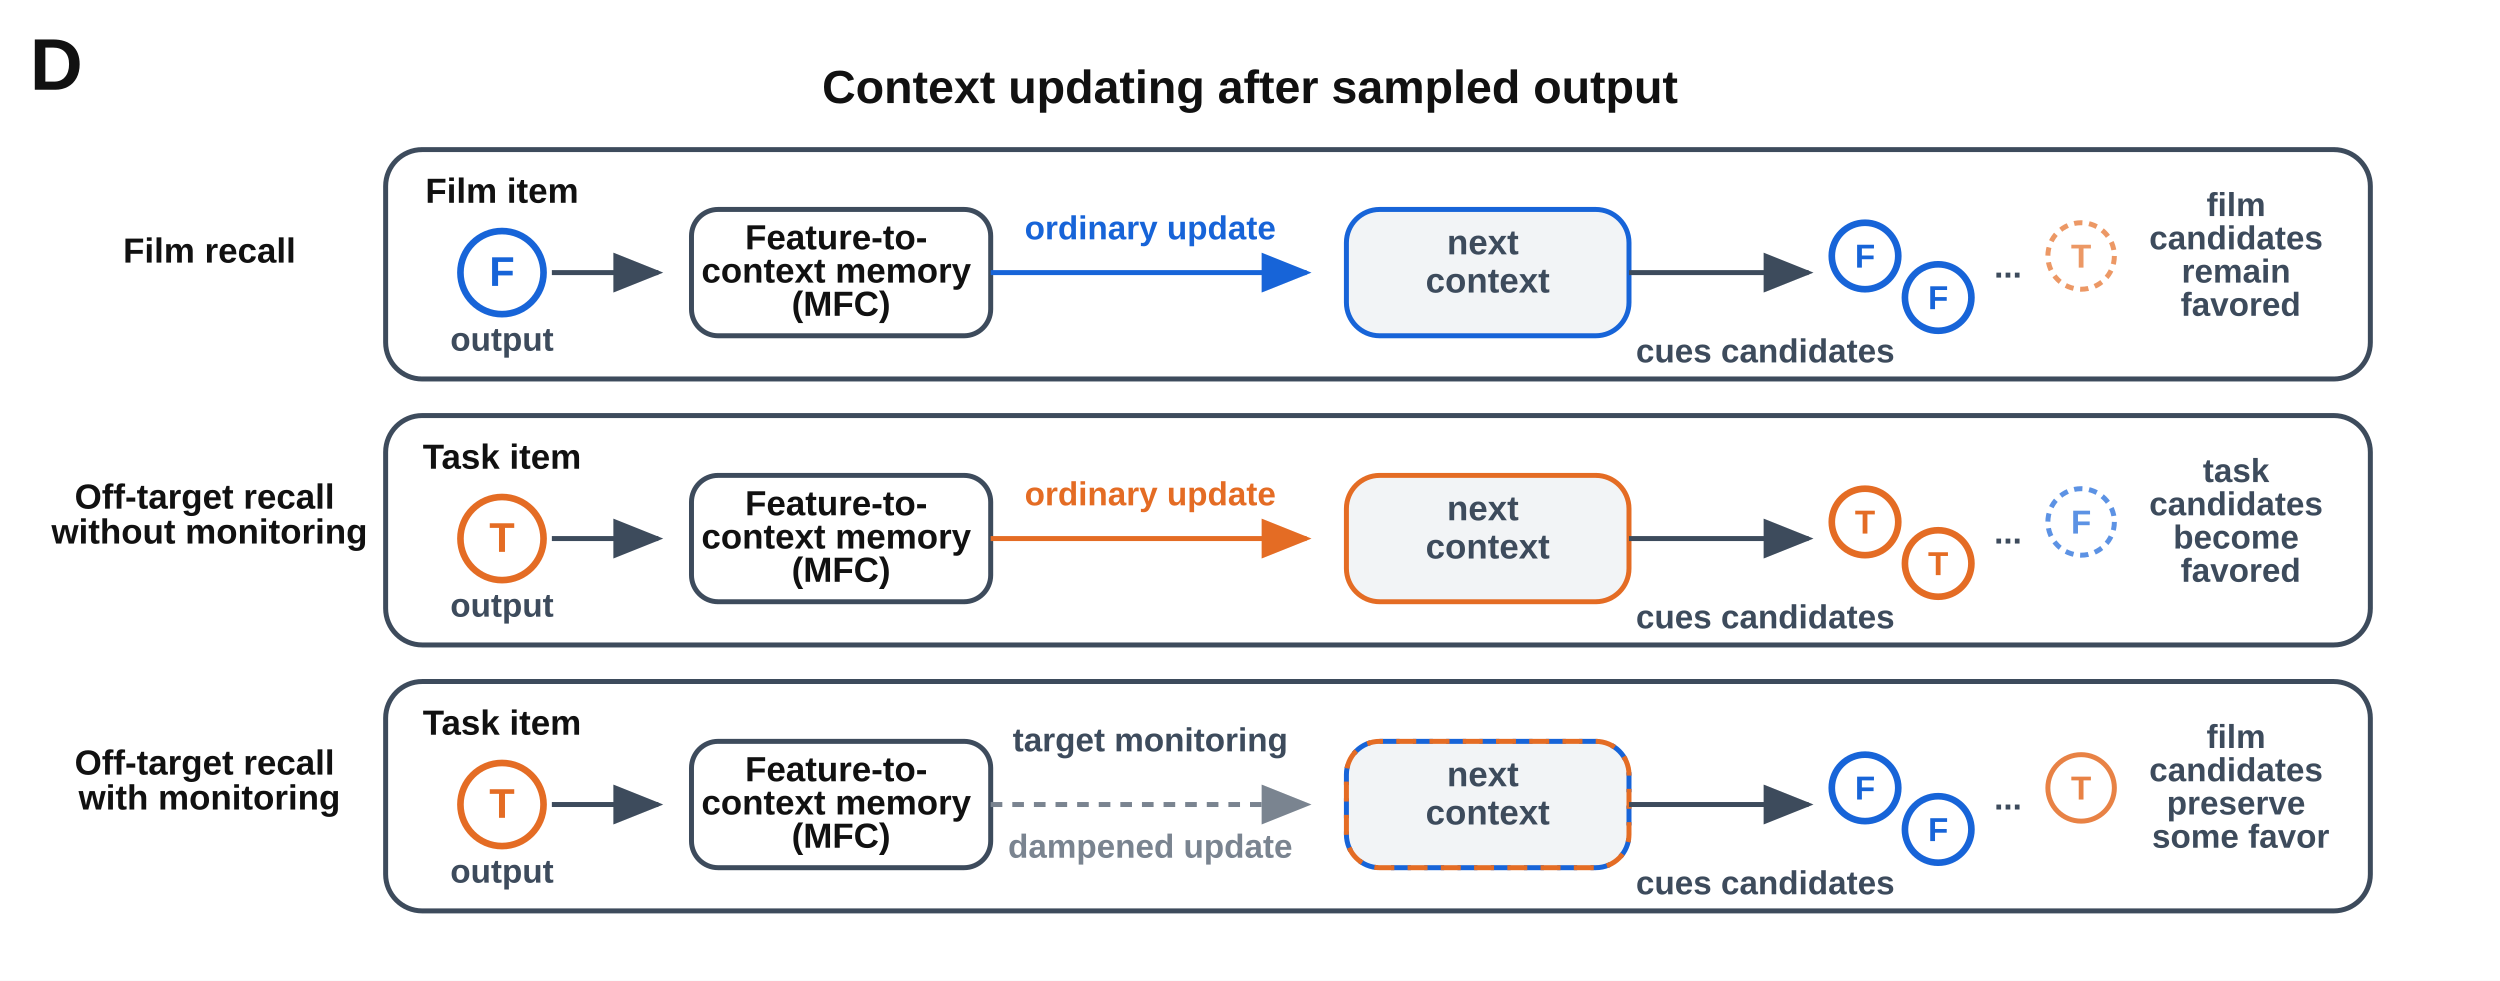
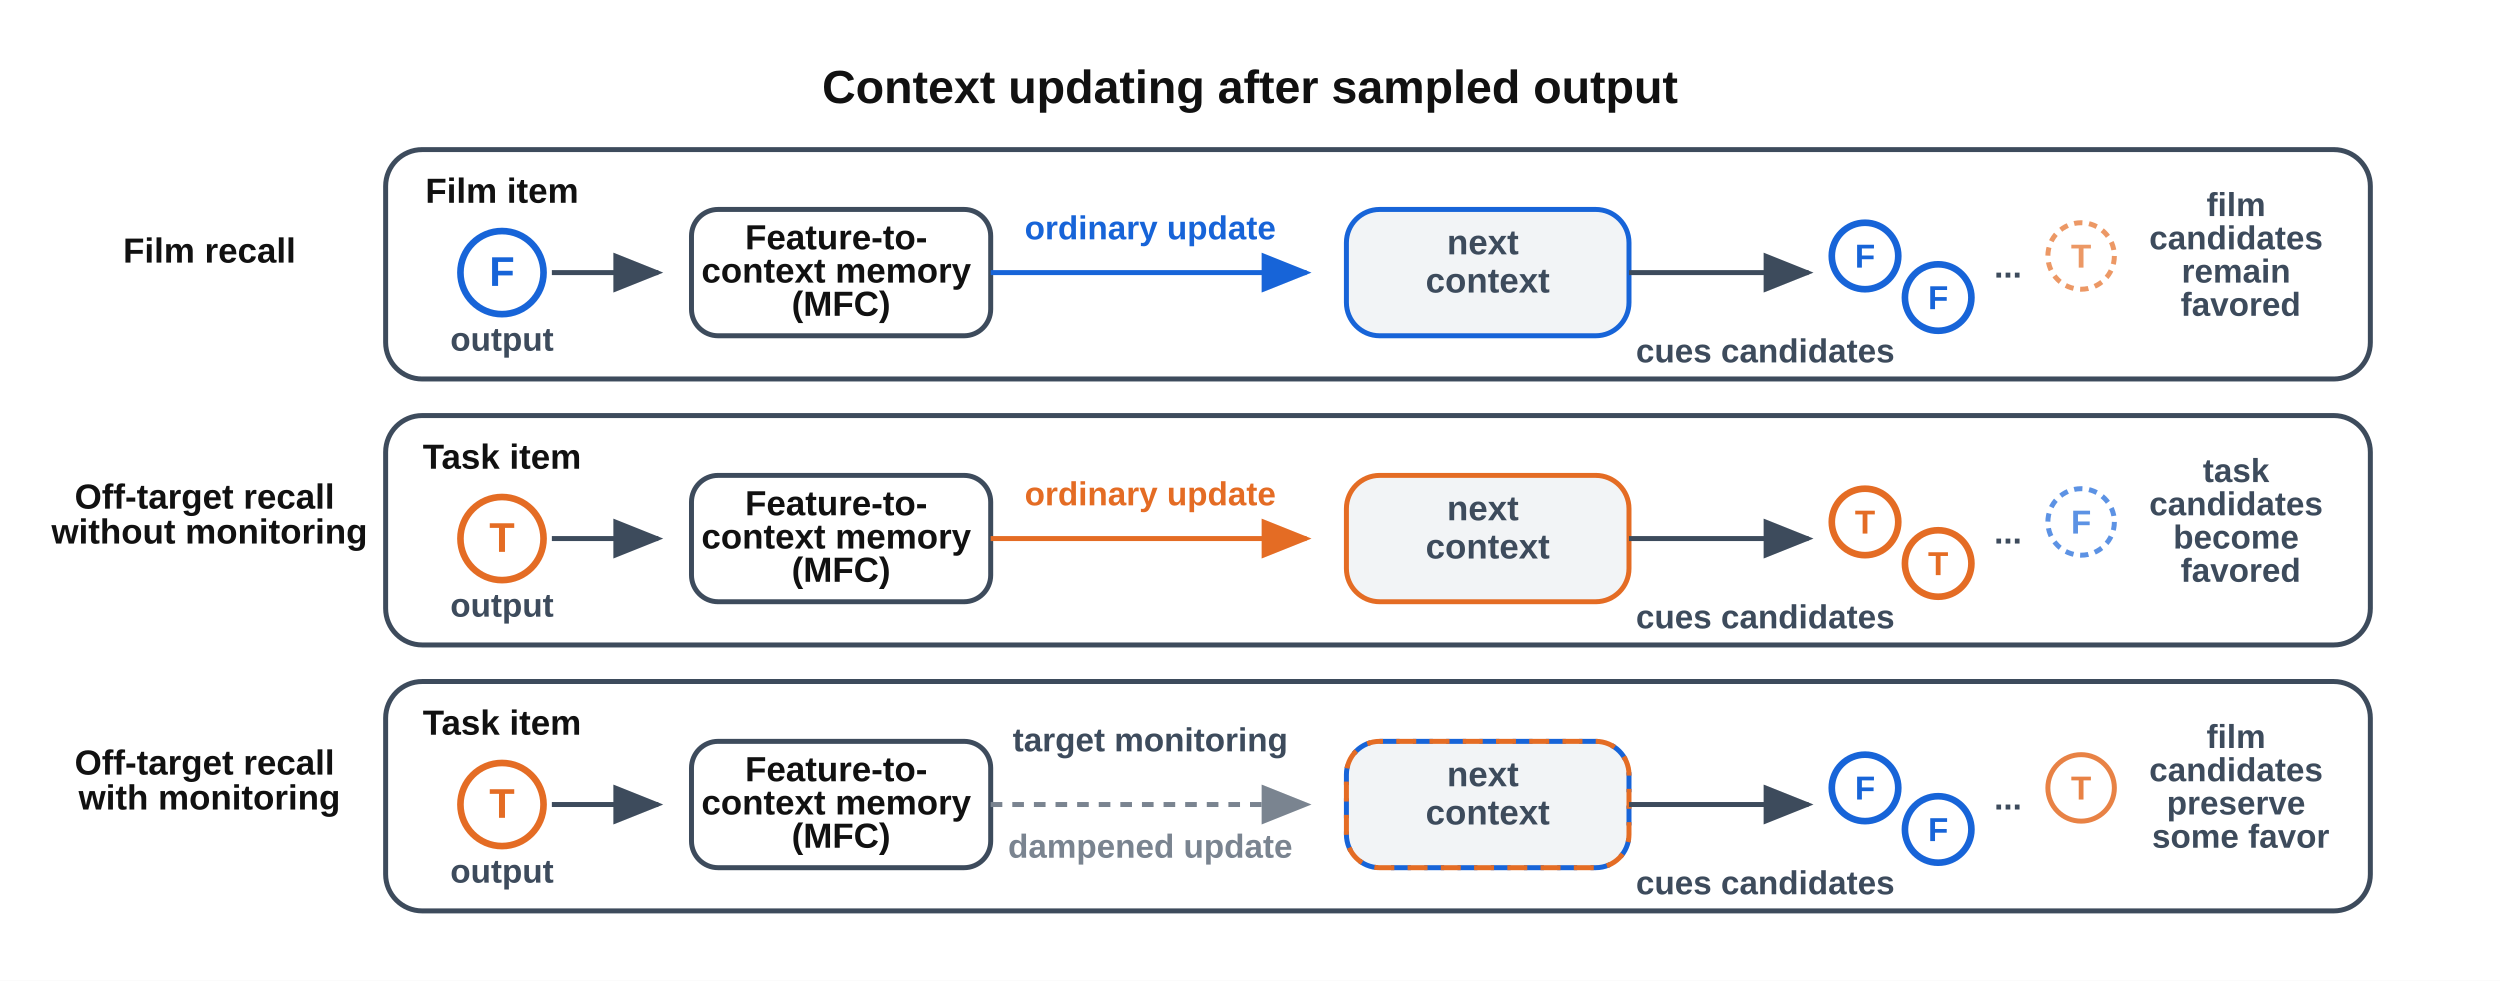
<svg xmlns="http://www.w3.org/2000/svg" viewBox="0 0 1504 590" width="1504" height="590" font-family="Arial, Helvetica, sans-serif">
  <defs>
    <marker id="arrow" markerWidth="10" markerHeight="8" refX="9" refY="4" orient="auto">
      <path d="M0,0 L10,4 L0,8 Z" fill="#3D4B5C" />
    </marker>
    <marker id="arrow-film" markerWidth="10" markerHeight="8" refX="9" refY="4" orient="auto">
      <path d="M0,0 L10,4 L0,8 Z" fill="#1764D8" />
    </marker>
    <marker id="arrow-task" markerWidth="10" markerHeight="8" refX="9" refY="4" orient="auto">
      <path d="M0,0 L10,4 L0,8 Z" fill="#E46C24" />
    </marker>
    <marker id="arrow-gray" markerWidth="10" markerHeight="8" refX="9" refY="4" orient="auto">
      <path d="M0,0 L10,4 L0,8 Z" fill="#7A8490" />
    </marker>
  </defs>
  <rect x="0" y="0" width="1504" height="590" fill="white" />
-   <text x="18" y="54" font-size="44" font-weight="700" fill="#111111" text-anchor="start">
-     <tspan x="18" dy="0">D</tspan>
-   </text>
  <text x="752" y="62" font-size="28" font-weight="700" fill="#111111" text-anchor="middle">
    <tspan x="752" dy="0">Context updating after sampled output</tspan>
  </text>
  <text x="126" y="158" font-size="21" font-weight="700" fill="#111111" text-anchor="middle">
    <tspan x="126" dy="0">Film recall</tspan>
  </text>
  <text x="126" y="306" font-size="21" font-weight="700" fill="#111111" text-anchor="middle">
    <tspan x="126" dy="0">Off-target recall</tspan>
    <tspan x="126" dy="21">without monitoring</tspan>
  </text>
  <text x="126" y="466" font-size="21" font-weight="700" fill="#111111" text-anchor="middle">
    <tspan x="126" dy="0">Off-target recall</tspan>
    <tspan x="126" dy="21">with monitoring</tspan>
  </text>
  <rect x="232" y="90" width="1194" height="138" rx="22" fill="white" stroke="#3D4B5C" stroke-width="3" />
  <rect x="232" y="250" width="1194" height="138" rx="22" fill="white" stroke="#3D4B5C" stroke-width="3" />
  <rect x="232" y="410" width="1194" height="138" rx="22" fill="white" stroke="#3D4B5C" stroke-width="3" />
  <text x="302" y="122" font-size="21" font-weight="700" fill="#111111" text-anchor="middle">
    <tspan x="302" dy="0">Film item</tspan>
  </text>
  <circle cx="302" cy="164" r="25" fill="white" stroke="#1764D8" stroke-width="4" />
  <text x="302" y="172" font-size="25" font-weight="700" fill="#1764D8" text-anchor="middle">
    <tspan x="302" dy="0">F</tspan>
  </text>
  <text x="302" y="211" font-size="20" font-weight="700" fill="#3D4B5C" text-anchor="middle">
    <tspan x="302" dy="0">output</tspan>
  </text>
  <path d="M 332 164 L 396 164" fill="none" stroke="#3D4B5C" stroke-width="3" marker-end="url(#arrow)" />
  <rect x="416" y="126" width="180" height="76" rx="16" fill="white" stroke="#3D4B5C" stroke-width="3" />
  <text x="506" y="150" font-size="21" font-weight="700" fill="#111111" text-anchor="middle">
    <tspan x="506" dy="0">Feature-to-</tspan>
    <tspan x="506" dy="20">context memory</tspan>
    <tspan x="506" dy="20">(MFC)</tspan>
  </text>
  <path d="M 596 164 L 786 164" fill="none" stroke="#1764D8" stroke-width="3" marker-end="url(#arrow-film)" />
  <text x="692" y="144" font-size="20" font-weight="700" fill="#1764D8" text-anchor="middle">
    <tspan x="692" dy="0">ordinary update</tspan>
  </text>
  <rect x="810" y="126" width="170" height="76" rx="20" fill="#F2F4F6" stroke="#1764D8" stroke-width="3" />
  <text x="895" y="153" font-size="21" font-weight="700" fill="#3D4B5C" text-anchor="middle">
    <tspan x="895" dy="0">next</tspan>
    <tspan x="895" dy="23">context</tspan>
  </text>
  <path d="M 980 164 L 1088 164" fill="none" stroke="#3D4B5C" stroke-width="3" marker-end="url(#arrow)" />
  <text x="1062" y="218" font-size="20" font-weight="700" fill="#3D4B5C" text-anchor="middle">
    <tspan x="1062" dy="0">cues candidates</tspan>
  </text>
  <circle cx="1122" cy="154" r="20" fill="white" stroke="#1764D8" stroke-width="4" />
  <text x="1122" y="161" font-size="20" font-weight="700" fill="#1764D8" text-anchor="middle">
    <tspan x="1122" dy="0">F</tspan>
  </text>
  <circle cx="1166" cy="179" r="20" fill="white" stroke="#1764D8" stroke-width="4" />
  <text x="1166" y="186" font-size="20" font-weight="700" fill="#1764D8" text-anchor="middle">
    <tspan x="1166" dy="0">F</tspan>
  </text>
  <text x="1208" y="167" font-size="20" font-weight="700" fill="#3D4B5C" text-anchor="middle">
    <tspan x="1208" dy="0">...</tspan>
  </text>
  <circle cx="1252" cy="154" r="20" fill="white" stroke="#E46C24" stroke-width="3" stroke-dasharray="5 4" opacity="0.70" />
  <text x="1252" y="161" font-size="20" font-weight="700" fill="#E46C24" text-anchor="middle" opacity="0.70">
    <tspan x="1252" dy="0">T</tspan>
  </text>
  <text x="1348" y="130" font-size="20" font-weight="700" fill="#3D4B5C" text-anchor="middle">
    <tspan x="1348" dy="0">film</tspan>
    <tspan x="1348" dy="20">candidates</tspan>
    <tspan x="1348" dy="20">remain</tspan>
    <tspan x="1348" dy="20">favored</tspan>
  </text>
  <text x="302" y="282" font-size="21" font-weight="700" fill="#111111" text-anchor="middle">
    <tspan x="302" dy="0">Task item</tspan>
  </text>
  <circle cx="302" cy="324" r="25" fill="white" stroke="#E46C24" stroke-width="4" />
  <text x="302" y="332" font-size="25" font-weight="700" fill="#E46C24" text-anchor="middle">
    <tspan x="302" dy="0">T</tspan>
  </text>
  <text x="302" y="371" font-size="20" font-weight="700" fill="#3D4B5C" text-anchor="middle">
    <tspan x="302" dy="0">output</tspan>
  </text>
  <path d="M 332 324 L 396 324" fill="none" stroke="#3D4B5C" stroke-width="3" marker-end="url(#arrow)" />
  <rect x="416" y="286" width="180" height="76" rx="16" fill="white" stroke="#3D4B5C" stroke-width="3" />
  <text x="506" y="310" font-size="21" font-weight="700" fill="#111111" text-anchor="middle">
    <tspan x="506" dy="0">Feature-to-</tspan>
    <tspan x="506" dy="20">context memory</tspan>
    <tspan x="506" dy="20">(MFC)</tspan>
  </text>
  <path d="M 596 324 L 786 324" fill="none" stroke="#E46C24" stroke-width="3" marker-end="url(#arrow-task)" />
  <text x="692" y="304" font-size="20" font-weight="700" fill="#E46C24" text-anchor="middle">
    <tspan x="692" dy="0">ordinary update</tspan>
  </text>
  <rect x="810" y="286" width="170" height="76" rx="20" fill="#F2F4F6" stroke="#E46C24" stroke-width="3" />
  <text x="895" y="313" font-size="21" font-weight="700" fill="#3D4B5C" text-anchor="middle">
    <tspan x="895" dy="0">next</tspan>
    <tspan x="895" dy="23">context</tspan>
  </text>
  <path d="M 980 324 L 1088 324" fill="none" stroke="#3D4B5C" stroke-width="3" marker-end="url(#arrow)" />
  <text x="1062" y="378" font-size="20" font-weight="700" fill="#3D4B5C" text-anchor="middle">
    <tspan x="1062" dy="0">cues candidates</tspan>
  </text>
  <circle cx="1122" cy="314" r="20" fill="white" stroke="#E46C24" stroke-width="4" />
  <text x="1122" y="321" font-size="20" font-weight="700" fill="#E46C24" text-anchor="middle">
    <tspan x="1122" dy="0">T</tspan>
  </text>
  <circle cx="1166" cy="339" r="20" fill="white" stroke="#E46C24" stroke-width="4" />
  <text x="1166" y="346" font-size="20" font-weight="700" fill="#E46C24" text-anchor="middle">
    <tspan x="1166" dy="0">T</tspan>
  </text>
  <text x="1208" y="327" font-size="20" font-weight="700" fill="#3D4B5C" text-anchor="middle">
    <tspan x="1208" dy="0">...</tspan>
  </text>
  <circle cx="1252" cy="314" r="20" fill="white" stroke="#1764D8" stroke-width="3" stroke-dasharray="5 4" opacity="0.70" />
  <text x="1252" y="321" font-size="20" font-weight="700" fill="#1764D8" text-anchor="middle" opacity="0.70">
    <tspan x="1252" dy="0">F</tspan>
  </text>
  <text x="1348" y="290" font-size="20" font-weight="700" fill="#3D4B5C" text-anchor="middle">
    <tspan x="1348" dy="0">task</tspan>
    <tspan x="1348" dy="20">candidates</tspan>
    <tspan x="1348" dy="20">become</tspan>
    <tspan x="1348" dy="20">favored</tspan>
  </text>
  <text x="302" y="442" font-size="21" font-weight="700" fill="#111111" text-anchor="middle">
    <tspan x="302" dy="0">Task item</tspan>
  </text>
  <circle cx="302" cy="484" r="25" fill="white" stroke="#E46C24" stroke-width="4" />
  <text x="302" y="492" font-size="25" font-weight="700" fill="#E46C24" text-anchor="middle">
    <tspan x="302" dy="0">T</tspan>
  </text>
  <text x="302" y="531" font-size="20" font-weight="700" fill="#3D4B5C" text-anchor="middle">
    <tspan x="302" dy="0">output</tspan>
  </text>
  <path d="M 332 484 L 396 484" fill="none" stroke="#3D4B5C" stroke-width="3" marker-end="url(#arrow)" />
  <rect x="416" y="446" width="180" height="76" rx="16" fill="white" stroke="#3D4B5C" stroke-width="3" />
  <text x="506" y="470" font-size="21" font-weight="700" fill="#111111" text-anchor="middle">
    <tspan x="506" dy="0">Feature-to-</tspan>
    <tspan x="506" dy="20">context memory</tspan>
    <tspan x="506" dy="20">(MFC)</tspan>
  </text>
  <path d="M 596 484 L 786 484" fill="none" stroke="#7A8490" stroke-width="3" stroke-dasharray="7 6" marker-end="url(#arrow-gray)" />
  <text x="692" y="452" font-size="20" font-weight="700" fill="#3D4B5C" text-anchor="middle">
    <tspan x="692" dy="0">target monitoring</tspan>
  </text>
  <text x="692" y="516" font-size="20" font-weight="700" fill="#7A8490" text-anchor="middle">
    <tspan x="692" dy="0">dampened update</tspan>
  </text>
  <rect x="810" y="446" width="170" height="76" rx="20" fill="#F2F4F6" stroke="#1764D8" stroke-width="3" stroke-dasharray="12 8" />
  <rect x="810" y="446" width="170" height="76" rx="20" fill="none" stroke="#E46C24" stroke-width="3" stroke-dasharray="12 8" stroke-dashoffset="10" />
  <text x="895" y="473" font-size="21" font-weight="700" fill="#3D4B5C" text-anchor="middle">
    <tspan x="895" dy="0">next</tspan>
    <tspan x="895" dy="23">context</tspan>
  </text>
  <path d="M 980 484 L 1088 484" fill="none" stroke="#3D4B5C" stroke-width="3" marker-end="url(#arrow)" />
  <text x="1062" y="538" font-size="20" font-weight="700" fill="#3D4B5C" text-anchor="middle">
    <tspan x="1062" dy="0">cues candidates</tspan>
  </text>
  <circle cx="1122" cy="474" r="20" fill="white" stroke="#1764D8" stroke-width="4" />
  <text x="1122" y="481" font-size="20" font-weight="700" fill="#1764D8" text-anchor="middle">
    <tspan x="1122" dy="0">F</tspan>
  </text>
  <circle cx="1166" cy="499" r="20" fill="white" stroke="#1764D8" stroke-width="4" />
  <text x="1166" y="506" font-size="20" font-weight="700" fill="#1764D8" text-anchor="middle">
    <tspan x="1166" dy="0">F</tspan>
  </text>
  <text x="1208" y="487" font-size="20" font-weight="700" fill="#3D4B5C" text-anchor="middle">
    <tspan x="1208" dy="0">...</tspan>
  </text>
  <circle cx="1252" cy="474" r="20" fill="white" stroke="#E46C24" stroke-width="3" opacity="0.85" />
  <text x="1252" y="481" font-size="20" font-weight="700" fill="#E46C24" text-anchor="middle" opacity="0.85">
    <tspan x="1252" dy="0">T</tspan>
  </text>
  <text x="1348" y="450" font-size="20" font-weight="700" fill="#3D4B5C" text-anchor="middle">
    <tspan x="1348" dy="0">film</tspan>
    <tspan x="1348" dy="20">candidates</tspan>
    <tspan x="1348" dy="20">preserve</tspan>
    <tspan x="1348" dy="20">some favor</tspan>
  </text>
</svg>
